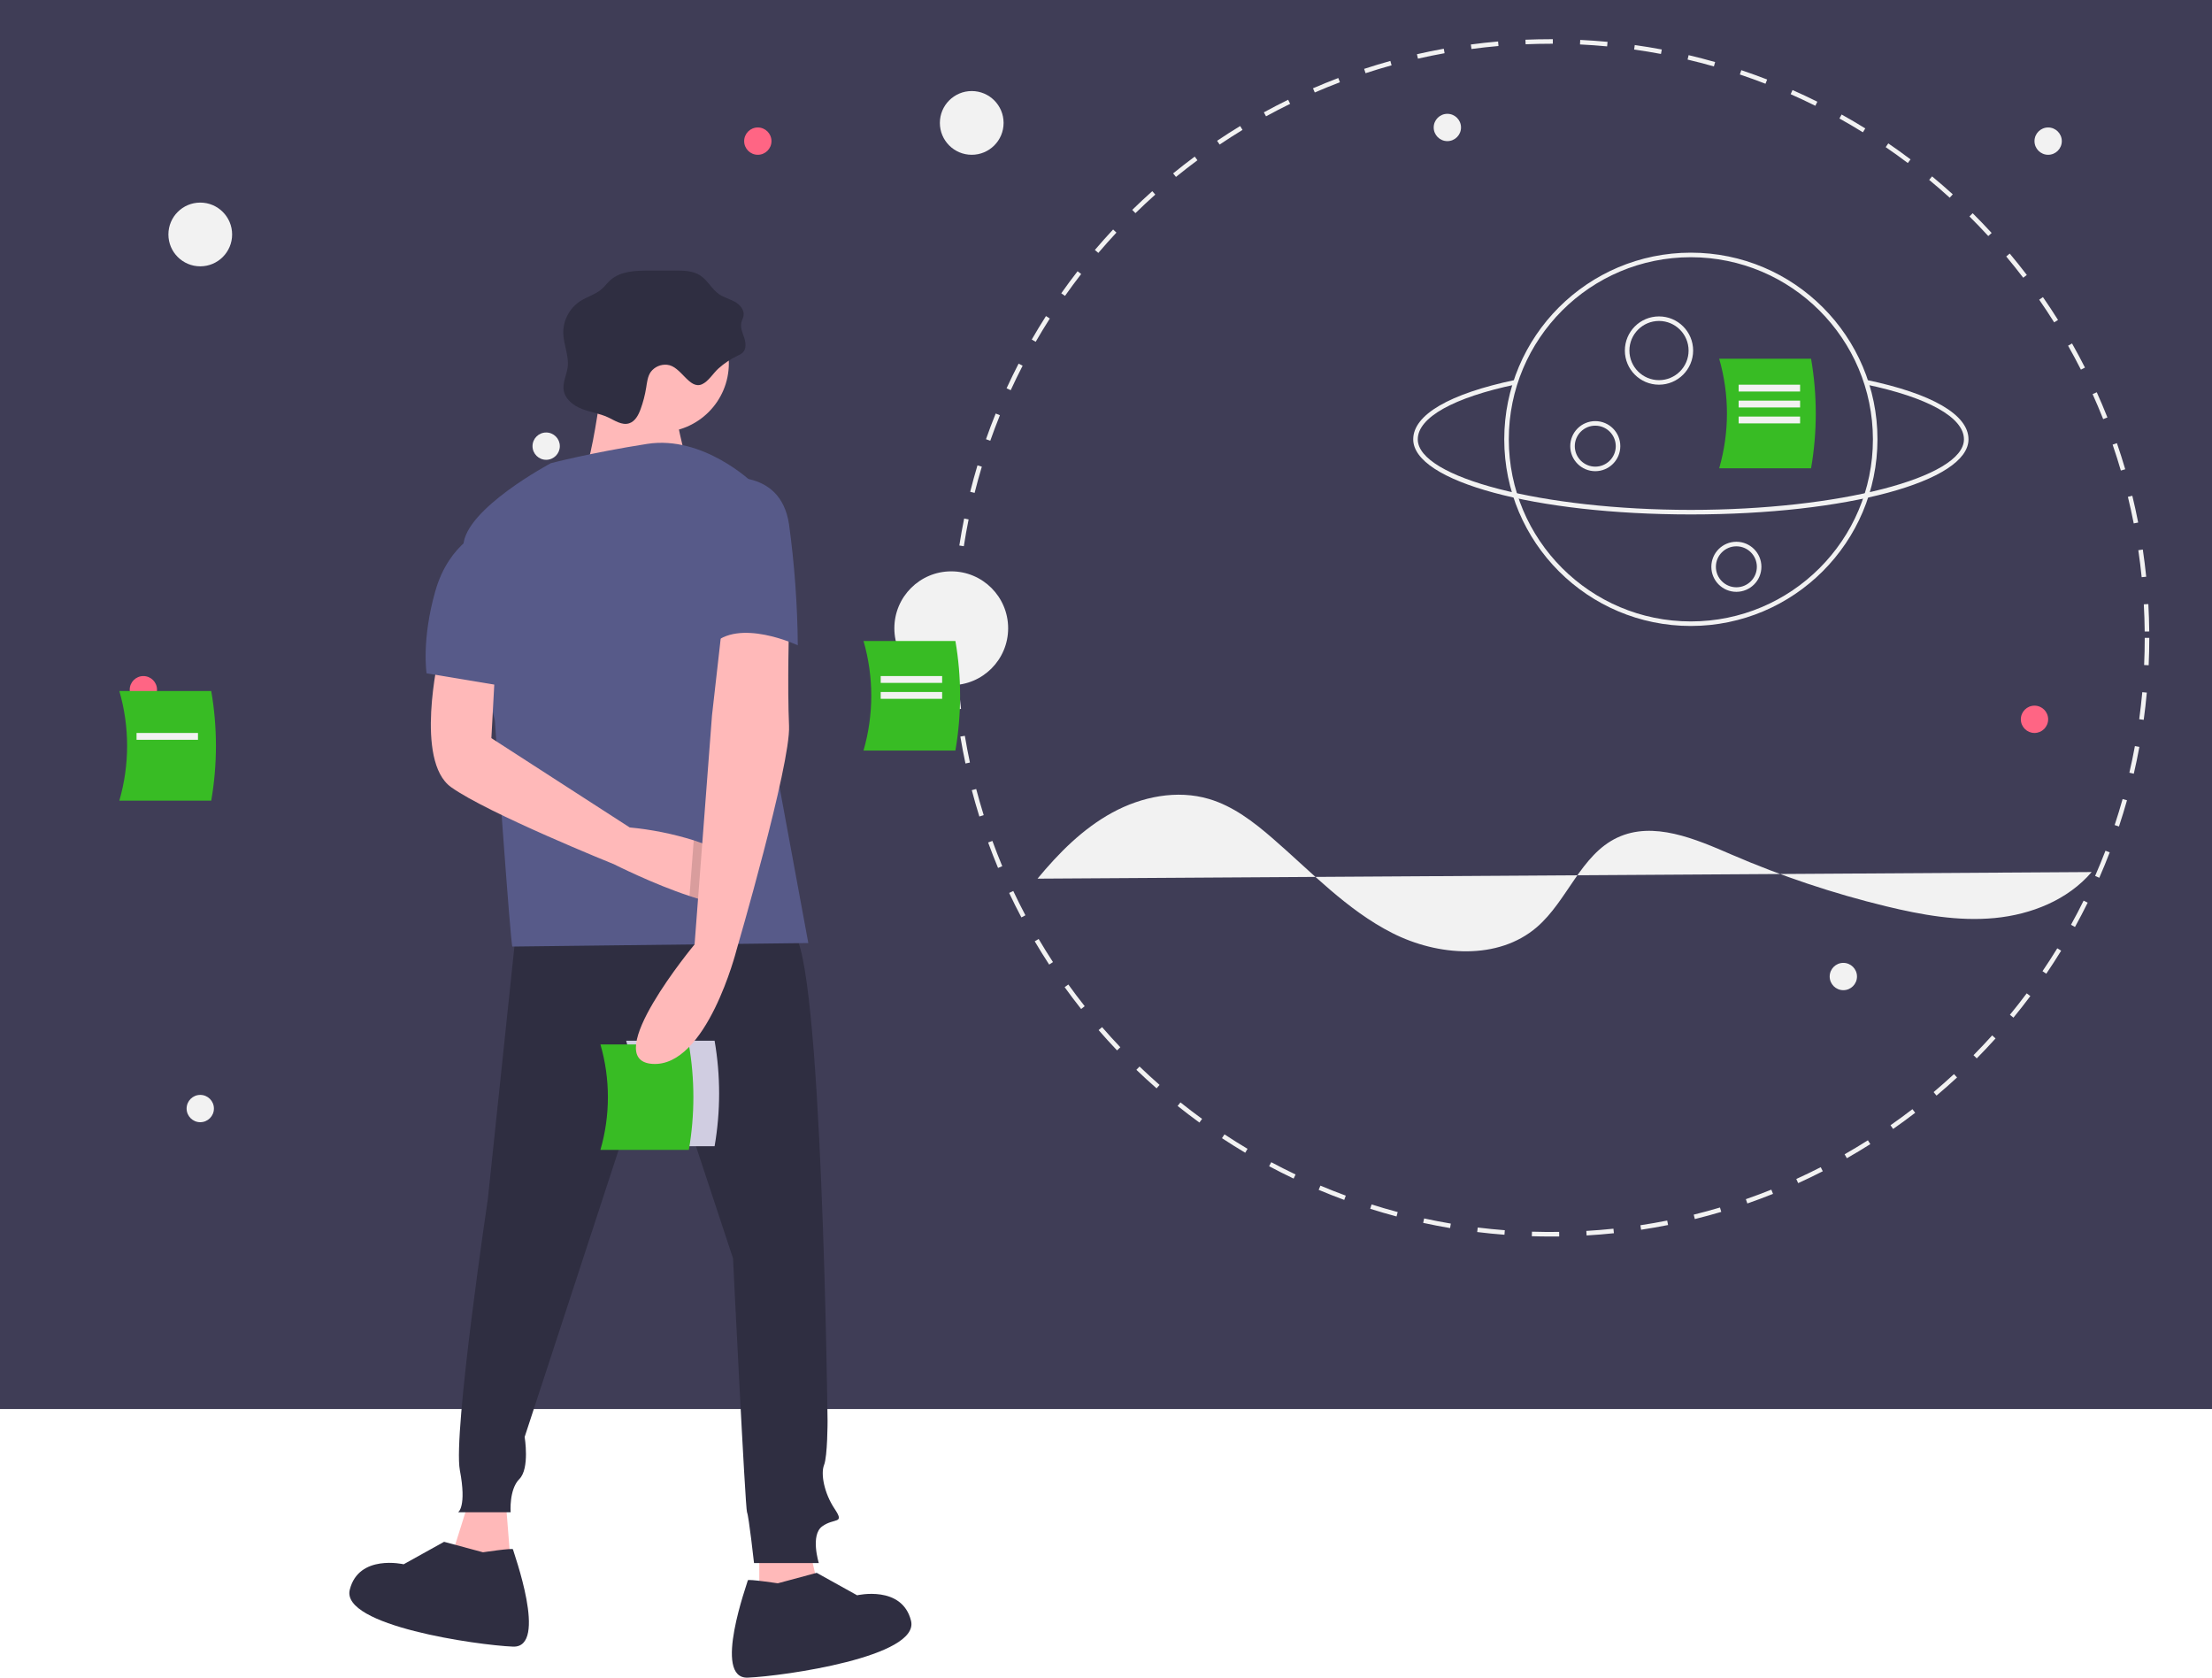
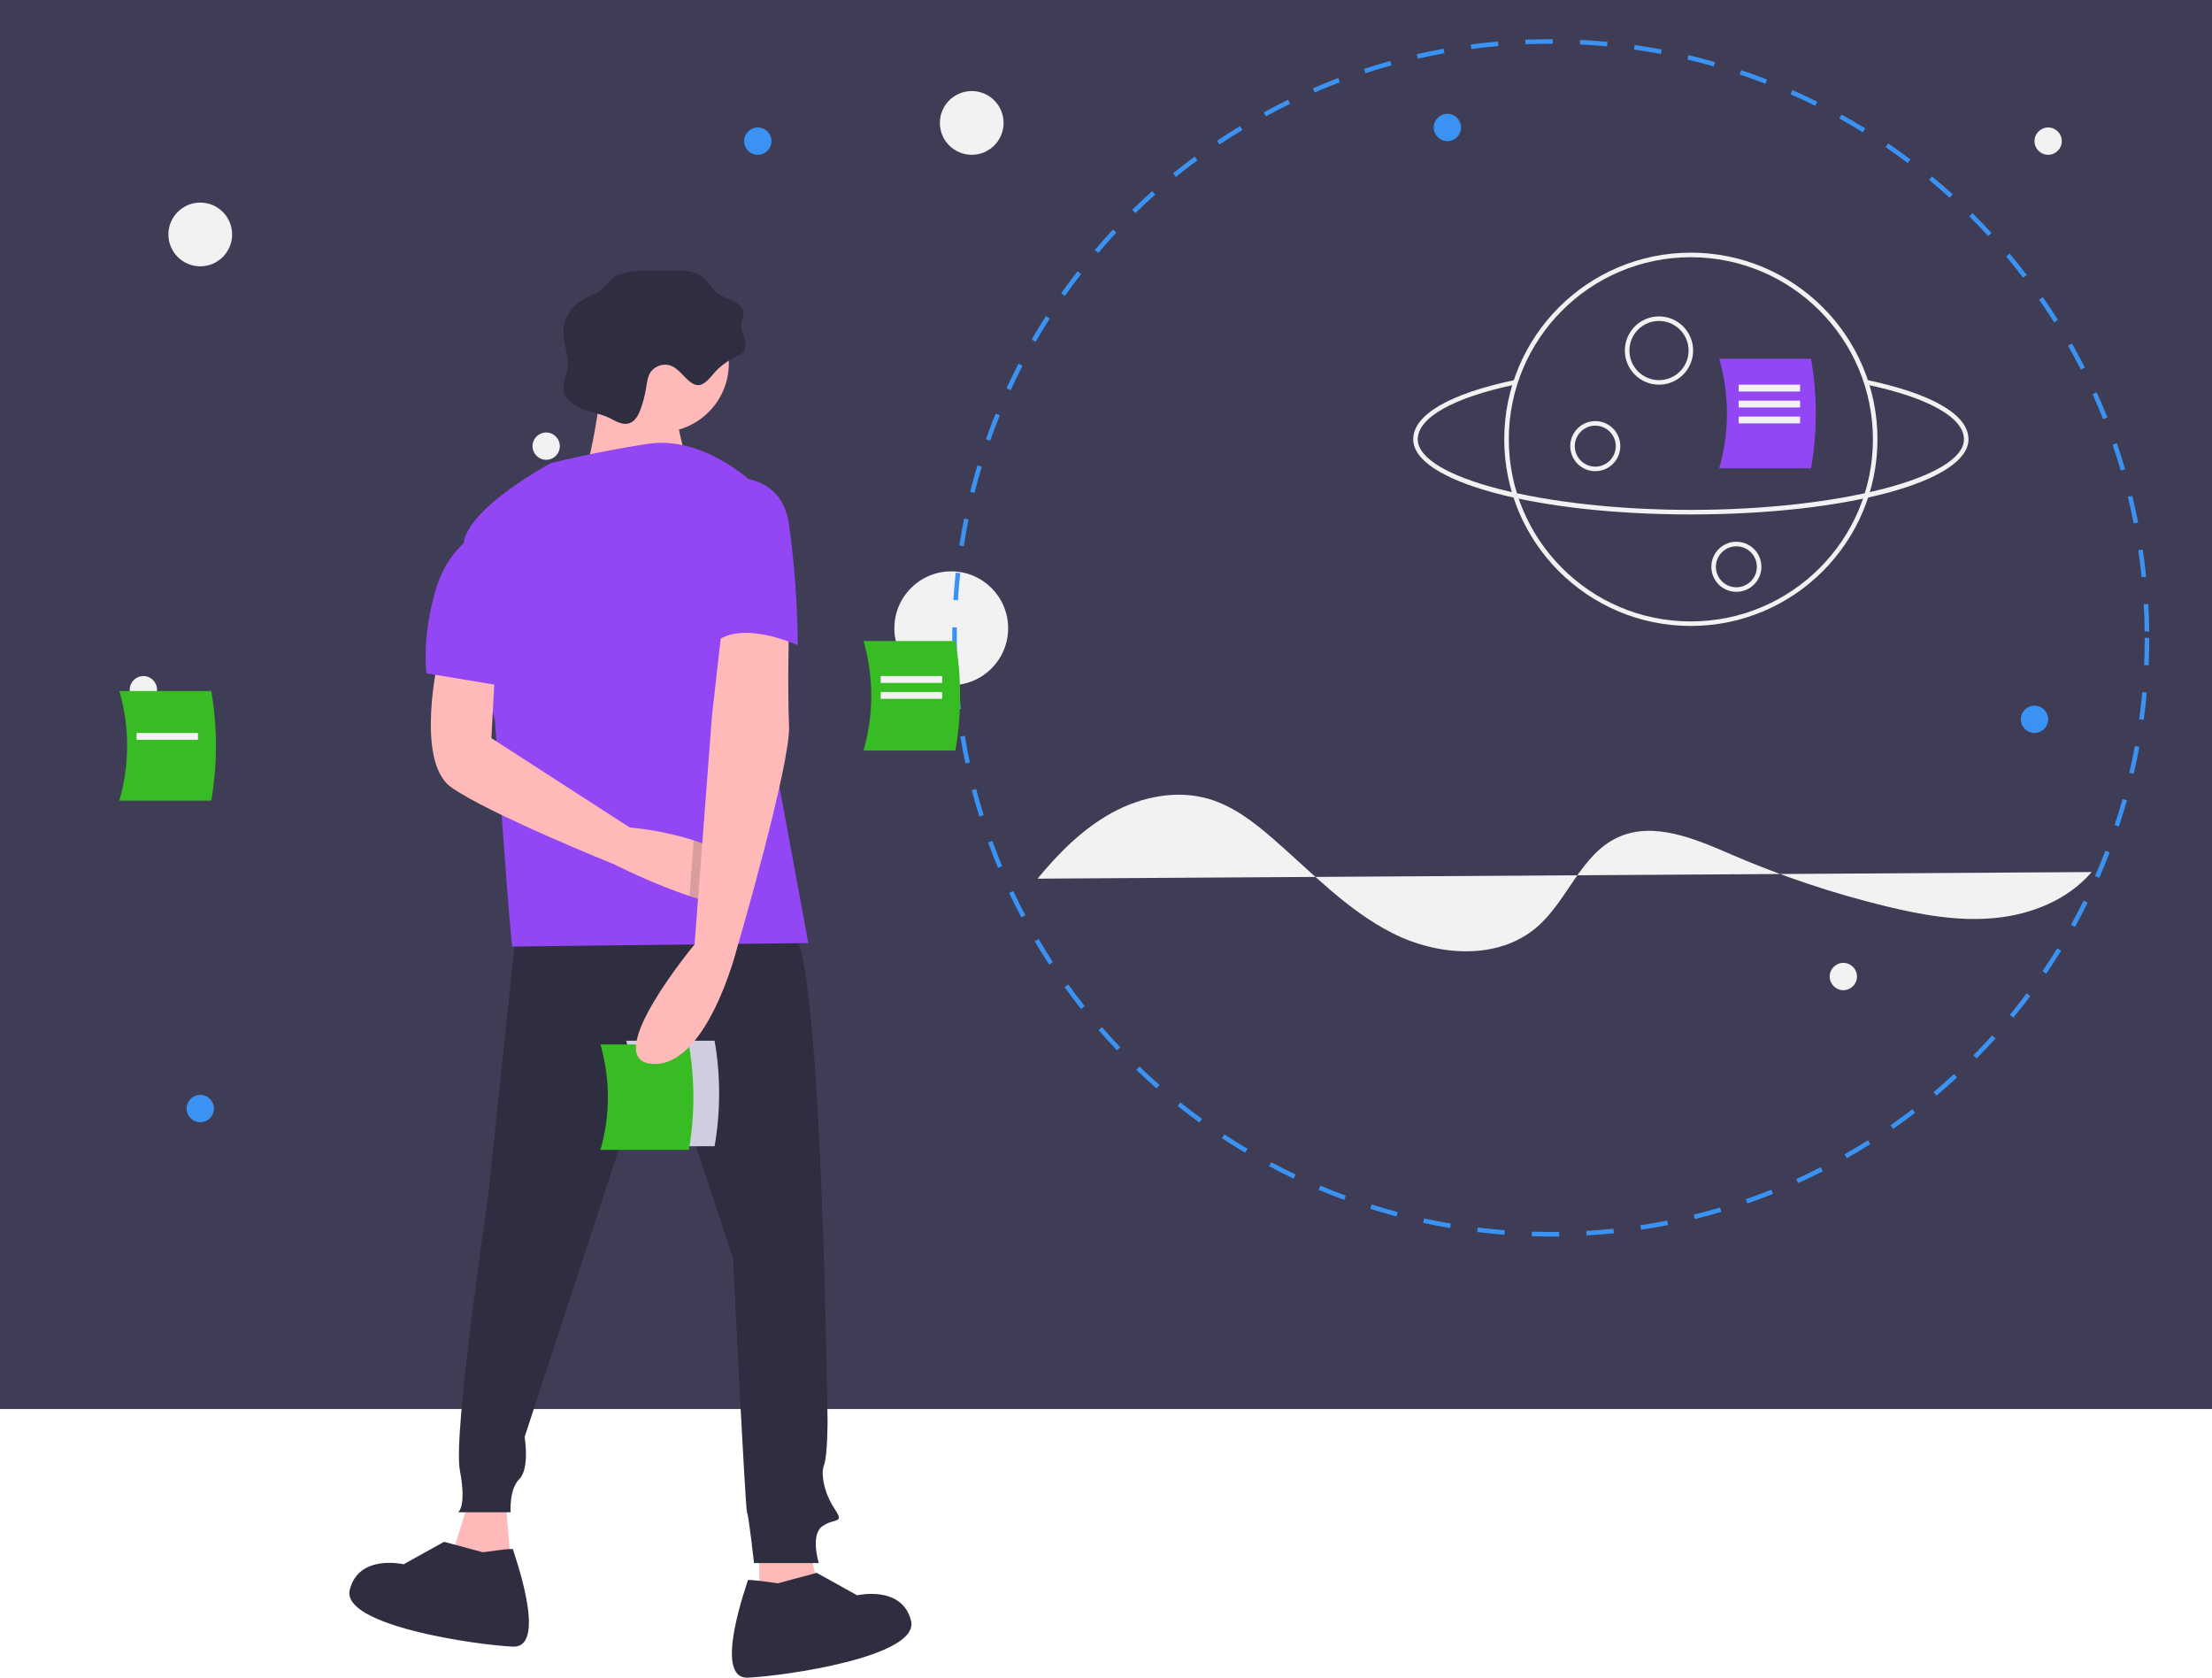
- <svg xmlns="http://www.w3.org/2000/svg" id="a12144e9-3c86-4872-a88a-b0ed4a062895" data-name="Layer 1" width="972" height="737.014" viewBox="0 0 972 737.014">
+ <svg xmlns="http://www.w3.org/2000/svg" width="972" height="737.01" data-name="Layer 1" version="1.1" viewBox="0 0 972 737.01">
  <rect width="972" height="619" fill="#3f3d56" />
-   <circle cx="88" cy="103" r="14" fill="#f2f2f2" />
-   <circle cx="427" cy="54" r="14" fill="#f2f2f2" />
-   <circle cx="418" cy="276" r="25" fill="#f2f2f2" />
-   <circle cx="333" cy="62" r="6" fill="#ff6584" />
-   <circle cx="63" cy="303" r="6" fill="#ff6584" />
-   <circle cx="894" cy="316" r="6" fill="#ff6584" />
+   <g fill="#f2f2f2">
+     <circle cx="88" cy="103" r="14" />
+     <circle cx="427" cy="54" r="14" />
+     <circle cx="418" cy="276" r="25" />
+   </g>
+   <circle cx="333" cy="62" r="6" fill="#3a93f2" />
+   <circle cx="63" cy="303" r="6" fill="#f2f2f2" />
+   <circle cx="894" cy="316" r="6" fill="#3a93f2" />
  <circle cx="240" cy="196" r="6" fill="#f2f2f2" />
  <circle cx="900" cy="62" r="6" fill="#f2f2f2" />
-   <circle cx="88" cy="487" r="6" fill="#f2f2f2" />
+   <circle cx="88" cy="487" r="6" fill="#3a93f2" />
  <circle cx="810" cy="429" r="6" fill="#f2f2f2" />
-   <circle cx="636" cy="56" r="6" fill="#f2f2f2" />
-   <path d="M843,250.493a15,15,0,1,1,15-15A15.017,15.017,0,0,1,843,250.493Zm0-28a13,13,0,1,0,13,13A13.015,13.015,0,0,0,843,222.493Z" transform="translate(-114 -81.49288)" fill="#f2f2f2" />
-   <path d="M815,288.493a11,11,0,1,1,11-11A11.012,11.012,0,0,1,815,288.493Zm0-20a9,9,0,1,0,9,9A9.01,9.01,0,0,0,815,268.493Z" transform="translate(-114 -81.49288)" fill="#f2f2f2" />
-   <path d="M877,341.493a11,11,0,1,1,11-11A11.012,11.012,0,0,1,877,341.493Zm0-20a9,9,0,1,0,9,9A9.01,9.01,0,0,0,877,321.493Z" transform="translate(-114 -81.49288)" fill="#f2f2f2" />
-   <path d="M857,356.493a82,82,0,1,1,82-82A82.093,82.093,0,0,1,857,356.493Zm0-162a80,80,0,1,0,80,80A80.09,80.09,0,0,0,857,194.493Z" transform="translate(-114 -81.49288)" fill="#f2f2f2" />
-   <path d="M857,307.493c-68.411,0-122-14.495-122-33,0-10.783,15.905-20.048,44.786-26.09l.41,1.958C752.744,256.103,737,264.899,737,274.493c0,16.804,54.953,31,120,31s120-14.196,120-31c0-9.612-15.798-18.419-43.343-24.163l.408-1.958C963.042,254.415,979,263.691,979,274.493,979,292.998,925.411,307.493,857,307.493Z" transform="translate(-114 -81.49288)" fill="#f2f2f2" />
-   <path d="M795.441,624.709c-2.774,0-5.577-.044-8.328-.13l.062-1.998c3.95.123,7.981.157,11.95.103l.027,2Q797.3,624.709,795.441,624.709Zm15.745-.464-.117-1.996c3.956-.233,7.963-.562,11.909-.975l.209,1.988C819.211,623.68,815.173,624.011,811.186,624.245Zm-36.096-.312c-3.989-.306-8.021-.706-11.982-1.192l.244-1.984c3.932.481,7.932.88,11.891,1.183Zm60.039-2.199-.3-1.977c3.931-.597,7.892-1.289,11.77-2.06l.39,1.961C843.081,620.436,839.09,621.134,835.129,621.735Zm-83.935-.731c-3.941-.668-7.919-1.436-11.823-2.283l.424-1.955c3.875.842,7.822,1.604,11.733,2.266Zm107.548-3.962-.48-1.941c3.858-.954,7.738-2.009,11.532-3.134l.568,1.918C866.54,615.018,862.63,616.08,858.743,617.041Zm-131.076-1.146c-3.866-1.028-7.756-2.159-11.562-3.363l.603-1.906c3.778,1.194,7.638,2.316,11.474,3.336Zm154.158-5.701-.656-1.889c3.744-1.302,7.51-2.709,11.194-4.184l.742,1.857C889.393,607.464,885.598,608.882,881.825,610.194Zm-177.146-1.566c-3.754-1.38-7.532-2.869-11.228-4.426l.776-1.844c3.667,1.545,7.416,3.022,11.142,4.393ZM904.154,601.259l-.828-1.82c3.596-1.634,7.21-3.378,10.742-5.184l.91,1.781C911.419,597.856,907.777,599.613,904.154,601.259Zm-221.71-1.994c-3.609-1.72-7.231-3.549-10.766-5.438l.942-1.764c3.508,1.874,7.102,3.689,10.684,5.396Zm243.109-8.944-.99-1.736c3.448-1.968,6.891-4.036,10.229-6.148l1.068,1.689C932.496,586.254,929.028,588.339,925.552,590.321Zm-264.376-2.418c-3.433-2.042-6.87-4.195-10.216-6.399l1.101-1.67c3.32,2.188,6.731,4.324,10.138,6.351Zm284.699-10.439-1.145-1.639c3.247-2.269,6.487-4.645,9.631-7.061l1.219,1.586C952.414,572.784,949.148,575.178,945.876,577.463Zm-304.826-2.816c-3.228-2.345-6.453-4.801-9.585-7.302l1.248-1.562c3.108,2.481,6.309,4.919,9.512,7.245ZM964.953,562.801l-1.289-1.529c3.026-2.554,6.038-5.215,8.953-7.91l1.357,1.469C971.038,557.546,968.003,560.228,964.953,562.801Zm-342.728-3.186c-3.006-2.633-5.993-5.371-8.877-8.14l1.385-1.443c2.862,2.748,5.826,5.466,8.81,8.079Zm360.401-13.161-1.424-1.404c2.79-2.827,5.55-5.753,8.201-8.695l1.486,1.338C988.217,540.658,985.437,543.606,982.626,546.454Zm-377.773-3.512c-2.758-2.9-5.482-5.898-8.097-8.91l1.511-1.311c2.594,2.989,5.297,5.964,8.035,8.842Zm393.893-14.38-1.545-1.27c2.521-3.067,5.002-6.232,7.378-9.409l1.602,1.197C1003.787,522.282,1001.286,525.473,998.746,528.563Zm-409.671-3.797c-2.477-3.13-4.916-6.361-7.25-9.604l1.623-1.168c2.316,3.218,4.736,6.425,7.195,9.532Zm424.1-15.497-1.654-1.123c2.23-3.284,4.415-6.664,6.492-10.048l1.705,1.047C1017.623,502.554,1015.421,505.96,1013.174,509.269Zm-438.151-4.029c-2.179-3.341-4.312-6.778-6.34-10.22l1.723-1.016c2.013,3.415,4.129,6.827,6.292,10.142Zm450.766-16.511-1.75-.967c1.92-3.475,3.785-7.043,5.546-10.606l1.793.887C1029.605,481.632,1027.724,485.228,1025.79,488.729Zm-462.971-4.205c-1.865-3.525-3.674-7.143-5.375-10.75l1.809-.854c1.689,3.58,3.483,7.17,5.334,10.668Zm473.651-17.416-1.832-.803c1.594-3.64,3.124-7.367,4.549-11.078l1.867.717C1039.619,459.684,1038.076,463.44,1036.47,467.108Zm-483.902-4.315c-1.533-3.68-3.001-7.444-4.364-11.19l1.88-.684c1.352,3.718,2.809,7.453,4.33,11.104Zm492.551-18.216-1.898-.629c1.248-3.761,2.426-7.604,3.5-11.426l1.926.541C1047.563,436.913,1046.376,440.787,1045.119,444.576ZM544.352,440.194c-1.19-3.812-2.308-7.705-3.323-11.574l1.935-.508c1.007,3.84,2.117,7.704,3.298,11.486Zm507.286-18.795-1.948-.453c.896-3.854,1.714-7.791,2.434-11.698l1.967.361C1053.365,413.547,1052.54,417.513,1051.637,421.399Zm-513.394-4.494c-.834-3.906-1.589-7.886-2.243-11.83l1.973-.328c.65,3.915,1.399,7.864,2.227,11.74Zm517.752-19.184-1.982-.271c.538-3.917.992-7.911,1.351-11.872l1.992.18C1056.995,389.749,1056.537,393.774,1055.996,397.721Zm-521.694-4.566c-.472-3.959-.859-7.991-1.151-11.984l1.995-.146c.29,3.964.674,7.965,1.143,11.895Zm523.869-19.409-1.998-.09c.178-3.963.269-7.982.269-11.946h2C1058.441,365.703,1058.35,369.753,1058.17,373.745Zm-525.626-4.602c-.068-2.452-.103-4.954-.104-7.435q0-2.309.04-4.608l2,.035q-.04,2.282-.04,4.573c0,2.462.035,4.945.103,7.38Zm523.882-10.225c-.041-3.965-.174-7.984-.394-11.946l1.996-.111c.222,3.992.355,8.041.397,12.036ZM534.955,345.196l-1.996-.125c.25-3.996.594-8.032,1.023-11.997l1.988.215C535.545,337.224,535.203,341.23,534.955,345.196Zm520.142-10.135c-.399-3.943-.896-7.932-1.477-11.858l1.979-.292c.584,3.956,1.085,7.975,1.488,11.948ZM537.528,321.443l-1.977-.306c.613-3.957,1.325-7.944,2.116-11.854l1.96.396C538.842,313.56,538.136,317.517,537.528,321.443Zm514.074-10.016c-.763-3.901-1.623-7.829-2.559-11.672l1.943-.473c.942,3.873,1.81,7.831,2.578,11.761ZM542.265,298.026l-1.94-.486c.971-3.874,2.047-7.779,3.197-11.609l1.915.575C544.296,290.306,543.229,294.182,542.265,298.026Zm503.685-9.813c-1.115-3.808-2.334-7.639-3.622-11.387l1.891-.65c1.299,3.777,2.527,7.638,3.651,11.475ZM549.15,275.113l-1.887-.663c1.329-3.781,2.764-7.58,4.265-11.291l1.855.75C551.893,267.591,550.469,271.361,549.15,275.113Zm489.033-9.495c-1.459-3.681-3.021-7.375-4.645-10.979l1.824-.821c1.636,3.633,3.21,7.355,4.68,11.063ZM558.127,252.915l-1.817-.835c1.67-3.638,3.448-7.286,5.284-10.842l1.777.917C561.548,245.685,559.784,249.305,558.127,252.915Zm470.269-9.036c-1.79-3.531-3.687-7.069-5.637-10.515l1.74-.985c1.966,3.473,3.876,7.038,5.68,10.596Zm-459.291-12.229-1.733-.998c1.995-3.464,4.099-6.932,6.254-10.306l1.686,1.076C573.171,224.771,571.083,228.212,569.104,231.65Zm447.541-8.535c-2.113-3.364-4.326-6.716-6.577-9.962l1.643-1.14c2.269,3.271,4.499,6.648,6.628,10.038ZM581.977,211.491l-1.635-1.152c2.306-3.27,4.716-6.529,7.167-9.688l1.58,1.226C586.657,205.012,584.264,208.246,581.977,211.491Zm421.064-7.992c-2.41-3.157-4.92-6.295-7.462-9.327l1.533-1.285c2.561,3.056,5.09,6.217,7.519,9.398ZM596.63,192.6l-1.522-1.297c2.587-3.039,5.284-6.064,8.015-8.991l1.462,1.364C601.875,186.582,599.198,189.584,596.63,192.6Zm391.07-7.408c-2.687-2.924-5.474-5.823-8.282-8.614l1.41-1.419c2.83,2.813,5.638,5.733,8.345,8.679Zm-374.765-10.064-1.398-1.43c2.86-2.798,5.819-5.564,8.795-8.221l1.332,1.492C618.71,169.606,615.773,172.351,612.935,175.128Zm357.818-6.78c-2.944-2.67-5.984-5.304-9.035-7.828l1.275-1.541c3.073,2.543,6.137,5.197,9.104,7.888ZM630.753,159.217l-1.263-1.551c3.093-2.519,6.29-5.003,9.502-7.384l1.191,1.606C636.996,154.251,633.823,156.717,630.753,159.217Zm321.582-6.107c-3.177-2.392-6.445-4.739-9.715-6.976l1.129-1.65c3.295,2.253,6.588,4.618,9.789,7.029Zm-302.399-8.11-1.116-1.659c3.311-2.228,6.719-4.409,10.13-6.484l1.039,1.709C656.603,140.624,653.221,142.789,649.935,144.999Zm282.659-5.391c-3.38-2.092-6.851-4.131-10.315-6.062l.973-1.747c3.492,1.945,6.989,4,10.396,6.107Zm-262.271-7.01-.96-1.755c3.502-1.917,7.094-3.776,10.674-5.527l.879,1.797C677.363,128.85,673.799,130.696,670.323,132.598Zm241.37-4.634c-3.559-1.773-7.204-3.486-10.835-5.091l.809-1.829c3.659,1.617,7.333,3.343,10.919,5.13ZM691.745,122.12l-.795-1.835c3.66-1.586,7.404-3.108,11.128-4.522l.71,1.87C699.092,119.036,695.377,120.546,691.745,122.12Zm198.052-3.834c-3.703-1.436-7.493-2.806-11.266-4.072l.637-1.896c3.801,1.276,7.62,2.656,11.352,4.104ZM714.053,113.649l-.623-1.9c3.801-1.246,7.679-2.419,11.525-3.486l.535,1.927C721.673,111.248,717.825,112.412,714.053,113.649ZM867.117,110.675c-3.814-1.087-7.705-2.1-11.563-3.01l.459-1.946c3.889.916,7.809,1.937,11.653,3.032Zm-130.042-3.416-.445-1.95c3.896-.89,7.866-1.701,11.797-2.41l.355,1.968C744.88,105.572,740.942,106.376,737.075,107.26Zm106.788-2.067c-3.895-.731-7.861-1.381-11.791-1.933l.277-1.98c3.96.556,7.958,1.211,11.883,1.948Zm-83.275-2.176-.265-1.982c3.959-.528,7.985-.973,11.967-1.319l.174,1.992C768.512,102.052,764.517,102.492,760.587,103.016Zm59.616-1.147c-3.939-.371-7.949-.657-11.919-.849l.098-1.998c3.999.194,8.039.482,12.009.856Zm-35.814-.929-.084-1.998c3.676-.153,7.422-.231,11.136-.232l.905.001-.006,2-.899-.001C791.755,100.71,788.037,100.788,784.389,100.94Z" transform="translate(-114 -81.49288)" fill="#f2f2f2" />
-   <path d="M569.914,467.498c9.366-11.33,19.941-21.981,32.848-29.018s28.455-10.159,42.547-5.975c10.52,3.124,19.486,9.996,27.784,17.176,17.002,14.712,32.679,31.555,52.733,41.721s46.478,12.063,63.511-2.612c13.481-11.615,19.228-31.732,35.327-39.313,15.869-7.473,34.27.552,50.373,7.506a421.231,421.231,0,0,0,67.648,22.63c15.66,3.799,31.791,6.711,47.832,5.183s32.142-7.95,42.604-20.205" transform="translate(-114 -81.49288)" fill="#f2f2f2" />
-   <path d="M493.446,411.216h40.377a141.218,141.218,0,0,0,0-48.141H493.446A86.622,86.622,0,0,1,493.446,411.216Z" transform="translate(-114 -81.49288)" fill="#38bc24" />
-   <path d="M166.446,433.216h40.377a141.218,141.218,0,0,0,0-48.141H166.446A86.622,86.622,0,0,1,166.446,433.216Z" transform="translate(-114 -81.49288)" fill="#38bc24" />
-   <path d="M869.446,287.216h40.377a141.218,141.218,0,0,0,0-48.141H869.446A86.622,86.622,0,0,1,869.446,287.216Z" transform="translate(-114 -81.49288)" fill="#38bc24" />
-   <polygon points="206.688 657.431 198.225 684.361 224.385 686.669 222.077 657.431 206.688 657.431" fill="#ffb9b9" />
-   <polygon points="333.644 678.205 333.644 715.138 363.651 715.138 355.188 678.205 333.644 678.205" fill="#ffb9b9" />
-   <path d="M340.693,491.168,328.383,608.121s-15.389,103.103-12.311,119.261-.769,18.466-.769,18.466h23.083s-.769-10.003,3.847-14.619,2.308-18.466,2.308-18.466L403.017,534.256l33.085,100.025s5.386,110.028,6.155,111.567,3.078,22.313,3.078,22.313H473.804s-3.847-12.311,1.539-16.158,10.003-.769,5.386-7.694-6.155-15.389-4.617-19.236,1.539-19.236,1.539-19.236-2.308-207.745-15.389-214.67S340.693,491.168,340.693,491.168Z" transform="translate(-114 -81.49288)" fill="#2f2e41" />
-   <path d="M455.775,777.057s-13.157-1.973-13.157-1.316-15.788,43.417,0,42.759,75.65-9.21,71.703-24.997-23.682-11.183-23.682-11.183l-17.761-9.867Z" transform="translate(-114 -81.49288)" fill="#2f2e41" />
-   <path d="M326.241,763.432s13.157-1.973,13.157-1.316,15.788,43.417,0,42.759-75.65-9.21-71.703-24.997,23.682-11.183,23.682-11.183l17.761-9.867Z" transform="translate(-114 -81.49288)" fill="#2f2e41" />
-   <path d="M389.155,585.029h38.856a135.9,135.9,0,0,0,0-46.328h-38.856A83.36,83.36,0,0,1,389.155,585.029Z" transform="translate(-114 -81.49288)" fill="#d0cde1" />
-   <path d="M377.84,586.645h38.856a135.9,135.9,0,0,0,0-46.328H377.84A83.36,83.36,0,0,1,377.84,586.645Z" transform="translate(-114 -81.49288)" fill="#38bc24" />
-   <circle cx="289.995" cy="159.596" r="30.279" fill="#ffb9b9" />
-   <path d="M379.934,237.258s-5.386,53.86-12.311,57.707,53.09,7.694,53.09,7.694-14.619-49.243-10.003-53.86S379.934,237.258,379.934,237.258Z" transform="translate(-114 -81.49288)" fill="#ffb9b9" />
-   <path d="M444.566,293.426s-21.544-20.775-46.166-16.927-42.318,8.464-42.318,8.464-37.702,20.005-38.471,36.163,13.85,76.943,13.85,76.943,6.925,99.256,7.694,99.256S469.188,495.785,469.188,495.785L445.335,366.521Z" transform="translate(-114 -81.49288)" fill="#575a89" />
-   <path d="M439.534,478.573c-4.986,1.347-13.58-.516-22.552-3.455-16.004-5.255-33.201-13.957-33.201-13.957S328.383,438.847,312.225,427.306s-5.386-57.707-5.386-57.707l24.622,7.694-1.539,28.469,60.785,39.241a137.128,137.128,0,0,1,28.138,5.655c10.233,3.362,20.174,8.602,23.767,16.65a15.574,15.574,0,0,1,1.185,3.855C444.527,475.411,442.804,477.68,439.534,478.573Z" transform="translate(-114 -81.49288)" fill="#ffb9b9" />
-   <path d="M442.612,467.308c-1.069,3.986-2.108,7.779-3.078,11.264-4.986,1.347-13.58-.516-22.552-3.455l1.862-24.46C429.078,454.02,439.018,459.26,442.612,467.308Z" transform="translate(-114 -81.49288)" opacity="0.15" />
-   <path d="M431.486,354.98l-4.617,40.78L419.213,496.379s-42.357,50.957-18.505,52.496,36.932-50.013,36.932-50.013,23.852-81.559,23.083-98.487,0-45.396,0-45.396Z" transform="translate(-114 -81.49288)" fill="#ffb9b9" />
-   <path d="M438.19,237.71a7.899,7.899,0,0,0,2.177-1.312c1.653-1.604,1.374-4.323.656-6.511s-1.767-4.452-1.253-6.697c.24-1.046.81-2.003.973-3.064.387-2.523-1.625-4.822-3.853-6.068s-4.79-1.859-6.895-3.302c-3.229-2.213-5.012-6.115-8.29-8.255-3.206-2.092-7.279-2.157-11.107-2.153l-11.428.013c-5.972.007-12.535.228-16.98,4.217-1.352,1.213-2.423,2.716-3.792,3.909-2.757,2.404-6.479,3.364-9.541,5.366a16.547,16.547,0,0,0-7.347,13.935c.108,5.071,2.58,9.997,1.938,15.028-.431,3.375-2.253,6.618-1.774,9.986.568,3.995,4.232,6.857,7.99,8.326s7.855,1.997,11.512,3.703c2.985,1.393,6.103,3.613,9.249,2.638,2.662-.825,4.122-3.635,5.076-6.254a51.037,51.037,0,0,0,2.446-9.442c.383-2.407.637-4.959,2.051-6.945a7.996,7.996,0,0,1,7.15-3.084c6.171.542,9.644,11.052,15.319,8.566,2.814-1.232,4.976-4.921,7.23-6.932A36.297,36.297,0,0,1,438.19,237.71Z" transform="translate(-114 -81.49288)" fill="#2f2e41" />
-   <path d="M326.844,314.2s-15.389,5.386-21.544,26.93-3.847,36.163-3.847,36.163l32.316,5.386Z" transform="translate(-114 -81.49288)" fill="#575a89" />
-   <path d="M429.177,291.887s27.699-6.155,31.546,20.005a418.743,418.743,0,0,1,3.847,53.09s-26.16-12.311-37.702,0Z" transform="translate(-114 -81.49288)" fill="#575a89" />
-   <rect x="387" y="297" width="27" height="3" fill="#f2f2f2" />
-   <rect x="60" y="322" width="27" height="3" fill="#f2f2f2" />
-   <rect x="387" y="304" width="27" height="3" fill="#f2f2f2" />
-   <rect x="764" y="169" width="27" height="3" fill="#f2f2f2" />
-   <rect x="764" y="183" width="27" height="3" fill="#f2f2f2" />
-   <rect x="764" y="176" width="27" height="3" fill="#f2f2f2" />
+   <circle cx="636" cy="56" r="6" fill="#3a93f2" />
+   <g fill="#f2f2f2">
+     <path transform="translate(-114 -81.493)" d="m843 250.49a15 15 0 1 1 15-15 15.017 15.017 0 0 1-15 15zm0-28a13 13 0 1 0 13 13 13.015 13.015 0 0 0-13-13z" />
+     <path transform="translate(-114 -81.493)" d="m815 288.49a11 11 0 1 1 11-11 11.012 11.012 0 0 1-11 11zm0-20a9 9 0 1 0 9 9 9.01 9.01 0 0 0-9-9z" />
+     <path transform="translate(-114 -81.493)" d="m877 341.49a11 11 0 1 1 11-11 11.012 11.012 0 0 1-11 11zm0-20a9 9 0 1 0 9 9 9.01 9.01 0 0 0-9-9z" />
+     <path transform="translate(-114 -81.493)" d="m857 356.49a82 82 0 1 1 82-82 82.093 82.093 0 0 1-82 82zm0-162a80 80 0 1 0 80 80 80.09 80.09 0 0 0-80-80z" />
+     <path transform="translate(-114 -81.493)" d="m857 307.49c-68.411 0-122-14.495-122-33 0-10.783 15.905-20.048 44.786-26.09l0.41 1.958c-27.452 5.743-43.196 14.539-43.196 24.132 0 16.804 54.953 31 120 31s120-14.196 120-31c0-9.612-15.798-18.419-43.343-24.163l0.408-1.958c28.977 6.043 44.935 15.319 44.935 26.121 0 18.505-53.589 33-122 33z" />
+   </g>
+   <path transform="translate(-114 -81.493)" d="m795.44 624.71c-2.774 0-5.577-0.044-8.328-0.13l0.062-1.998c3.95 0.123 7.981 0.157 11.95 0.103l0.027 2q-1.853 0.025-3.712 0.025zm15.745-0.464-0.117-1.996c3.956-0.233 7.963-0.562 11.909-0.975l0.209 1.988c-3.977 0.417-8.014 0.748-12.001 0.982zm-36.096-0.312c-3.989-0.306-8.021-0.706-11.982-1.192l0.244-1.984c3.932 0.481 7.932 0.88 11.891 1.183zm60.039-2.199-0.3-1.977c3.931-0.597 7.892-1.289 11.77-2.06l0.39 1.961c-3.908 0.776-7.898 1.475-11.859 2.075zm-83.935-0.731c-3.941-0.668-7.919-1.436-11.823-2.283l0.424-1.955c3.874 0.842 7.822 1.603 11.733 2.266zm107.55-3.962-0.48-1.941c3.858-0.954 7.738-2.009 11.532-3.134l0.568 1.918c-3.823 1.134-7.732 2.196-11.62 3.157zm-131.08-1.147c-3.866-1.028-7.756-2.159-11.562-3.363l0.603-1.906c3.778 1.194 7.638 2.316 11.474 3.336zm154.16-5.701-0.656-1.889c3.744-1.302 7.51-2.709 11.194-4.184l0.742 1.857c-3.712 1.485-7.507 2.903-11.28 4.215zm-177.15-1.566c-3.754-1.38-7.532-2.869-11.228-4.426l0.776-1.844c3.667 1.545 7.415 3.022 11.142 4.393zm199.47-7.368-0.828-1.82c3.596-1.634 7.21-3.378 10.742-5.184l0.91 1.781c-3.56 1.819-7.201 3.576-10.824 5.223zm-221.71-1.994c-3.609-1.72-7.231-3.549-10.766-5.438l0.942-1.764c3.508 1.874 7.102 3.689 10.684 5.396zm243.11-8.944-0.99-1.736c3.448-1.968 6.891-4.036 10.229-6.148l1.068 1.69c-3.364 2.129-6.832 4.214-10.308 6.195zm-264.38-2.418c-3.433-2.042-6.87-4.195-10.216-6.399l1.101-1.67c3.32 2.188 6.731 4.324 10.138 6.351zm284.7-10.439-1.145-1.639c3.247-2.269 6.487-4.644 9.631-7.061l1.219 1.586c-3.167 2.435-6.433 4.828-9.705 7.113zm-304.83-2.816c-3.228-2.345-6.453-4.801-9.585-7.302l1.248-1.562c3.108 2.481 6.309 4.919 9.512 7.245zm323.9-11.846-1.289-1.529c3.026-2.554 6.038-5.215 8.953-7.91l1.357 1.469c-2.937 2.716-5.972 5.397-9.021 7.971zm-342.73-3.186c-3.006-2.633-5.993-5.371-8.877-8.14l1.385-1.443c2.862 2.748 5.826 5.466 8.81 8.079zm360.4-13.161-1.424-1.404c2.79-2.827 5.55-5.753 8.201-8.695l1.486 1.338c-2.672 2.966-5.452 5.913-8.264 8.762zm-377.77-3.512c-2.758-2.9-5.482-5.898-8.097-8.91l1.511-1.31c2.594 2.989 5.297 5.964 8.035 8.842zm393.89-14.38-1.545-1.27c2.521-3.067 5.002-6.232 7.378-9.409l1.602 1.197c-2.394 3.201-4.895 6.392-7.435 9.482zm-409.67-3.797c-2.477-3.13-4.916-6.361-7.25-9.604l1.623-1.168c2.316 3.218 4.736 6.425 7.195 9.532zm424.1-15.497-1.654-1.123c2.231-3.284 4.415-6.664 6.492-10.048l1.705 1.047c-2.095 3.409-4.296 6.815-6.543 10.124zm-438.15-4.029c-2.179-3.341-4.312-6.778-6.34-10.22l1.723-1.016c2.013 3.415 4.129 6.827 6.292 10.142zm450.77-16.511-1.75-0.967c1.92-3.475 3.785-7.043 5.546-10.606l1.793 0.887c-1.774 3.59-3.654 7.186-5.589 10.687zm-462.97-4.205c-1.865-3.525-3.674-7.143-5.375-10.75l1.809-0.854c1.689 3.58 3.483 7.17 5.335 10.668zm473.65-17.416-1.832-0.803c1.594-3.64 3.124-7.367 4.549-11.078l1.867 0.717c-1.436 3.74-2.979 7.496-4.584 11.164zm-483.9-4.315c-1.533-3.68-3.002-7.444-4.364-11.19l1.88-0.684c1.352 3.718 2.809 7.453 4.33 11.104zm492.55-18.216-1.898-0.629c1.248-3.761 2.426-7.604 3.5-11.426l1.926 0.541c-1.083 3.851-2.271 7.725-3.527 11.514zm-500.77-4.383c-1.19-3.812-2.308-7.705-3.323-11.574l1.935-0.508c1.007 3.84 2.117 7.704 3.298 11.486zm507.29-18.795-1.948-0.453c0.896-3.854 1.714-7.791 2.434-11.698l1.967 0.361c-0.725 3.938-1.55 7.904-2.452 11.79zm-513.39-4.494c-0.834-3.906-1.589-7.886-2.243-11.83l1.973-0.328c0.65 3.915 1.399 7.864 2.227 11.74zm517.75-19.184-1.982-0.271c0.538-3.917 0.992-7.911 1.351-11.872l1.992 0.18c-0.361 3.992-0.819 8.017-1.36 11.964zm-521.69-4.566c-0.472-3.959-0.859-7.991-1.151-11.984l1.995-0.146c0.29 3.964 0.674 7.965 1.143 11.895zm523.87-19.409-1.998-0.09c0.178-3.963 0.269-7.982 0.269-11.946h2c-7e-5 3.994-0.091 8.044-0.271 12.036zm-525.63-4.602c-0.068-2.452-0.103-4.954-0.104-7.435q0-2.309 0.04-4.608l2 0.035q-0.04 2.282-0.04 4.573c4.9e-4 2.462 0.035 4.945 0.103 7.38zm523.88-10.225c-0.041-3.965-0.174-7.984-0.394-11.946l1.996-0.111c0.222 3.992 0.355 8.041 0.397 12.036zm-521.47-13.723-1.996-0.125c0.25-3.996 0.594-8.032 1.023-11.997l1.988 0.215c-0.426 3.935-0.768 7.94-1.016 11.906zm520.14-10.135c-0.399-3.943-0.896-7.932-1.477-11.858l1.978-0.292c0.584 3.956 1.085 7.975 1.488 11.948zm-517.57-13.618-1.977-0.306c0.613-3.957 1.325-7.944 2.116-11.854l1.96 0.396c-0.785 3.88-1.492 7.837-2.1 11.763zm514.07-10.016c-0.763-3.901-1.623-7.829-2.559-11.672l1.943-0.473c0.942 3.873 1.81 7.831 2.578 11.761zm-509.34-13.401-1.94-0.486c0.971-3.873 2.047-7.779 3.197-11.609l1.915 0.575c-1.141 3.801-2.208 7.677-3.172 11.521zm503.68-9.813c-1.115-3.808-2.334-7.639-3.622-11.387l1.891-0.65c1.299 3.777 2.527 7.638 3.651 11.475zm-496.8-13.1-1.887-0.663c1.329-3.781 2.764-7.58 4.265-11.291l1.855 0.75c-1.49 3.683-2.914 7.453-4.233 11.204zm489.03-9.495c-1.459-3.681-3.022-7.375-4.644-10.979l1.824-0.821c1.636 3.633 3.21 7.355 4.68 11.063zm-480.06-12.703-1.817-0.835c1.67-3.638 3.448-7.286 5.284-10.842l1.777 0.917c-1.822 3.53-3.586 7.15-5.244 10.76zm470.27-9.036c-1.79-3.531-3.687-7.069-5.637-10.515l1.74-0.985c1.966 3.473 3.876 7.038 5.68 10.596zm-459.29-12.229-1.733-0.998c1.995-3.464 4.099-6.932 6.254-10.306l1.685 1.076c-2.138 3.349-4.227 6.79-6.206 10.228zm447.54-8.535c-2.113-3.364-4.326-6.716-6.577-9.962l1.643-1.14c2.269 3.271 4.499 6.648 6.628 10.038zm-434.67-11.624-1.635-1.152c2.306-3.27 4.716-6.529 7.167-9.688l1.58 1.226c-2.431 3.135-4.824 6.369-7.112 9.614zm421.06-7.992c-2.41-3.157-4.92-6.295-7.462-9.327l1.533-1.285c2.561 3.056 5.09 6.217 7.519 9.398zm-406.41-10.899-1.522-1.297c2.587-3.039 5.284-6.064 8.015-8.991l1.462 1.364c-2.71 2.905-5.386 5.907-7.955 8.923zm391.07-7.408c-2.687-2.924-5.474-5.823-8.282-8.614l1.41-1.419c2.83 2.813 5.638 5.733 8.345 8.679zm-374.77-10.064-1.398-1.43c2.86-2.798 5.819-5.564 8.795-8.221l1.332 1.492c-2.954 2.637-5.891 5.382-8.729 8.159zm357.82-6.78c-2.944-2.67-5.984-5.304-9.035-7.828l1.275-1.541c3.073 2.543 6.137 5.197 9.104 7.888zm-340-9.132-1.263-1.551c3.093-2.519 6.29-5.003 9.502-7.384l1.191 1.606c-3.188 2.363-6.361 4.829-9.431 7.329zm321.58-6.107c-3.177-2.392-6.445-4.739-9.715-6.976l1.129-1.65c3.295 2.253 6.588 4.618 9.789 7.029zm-302.4-8.11-1.116-1.659c3.311-2.228 6.719-4.409 10.13-6.484l1.039 1.709c-3.385 2.06-6.768 4.225-10.053 6.435zm282.66-5.391c-3.38-2.092-6.851-4.131-10.315-6.061l0.973-1.747c3.492 1.945 6.989 4 10.396 6.107zm-262.27-7.01-0.96-1.755c3.502-1.917 7.094-3.776 10.674-5.527l0.879 1.797c-3.553 1.738-7.117 3.583-10.593 5.485zm241.37-4.634c-3.559-1.773-7.204-3.486-10.835-5.091l0.809-1.829c3.659 1.617 7.333 3.343 10.919 5.13zm-219.95-5.844-0.795-1.835c3.66-1.586 7.404-3.108 11.128-4.522l0.71 1.87c-3.695 1.403-7.411 2.913-11.043 4.487zm198.05-3.834c-3.703-1.436-7.493-2.806-11.266-4.072l0.637-1.897c3.801 1.276 7.62 2.656 11.352 4.104zm-175.74-4.637-0.623-1.9c3.801-1.246 7.679-2.419 11.525-3.486l0.535 1.927c-3.817 1.059-7.665 2.223-11.437 3.46zm153.06-2.974c-3.814-1.087-7.705-2.1-11.563-3.01l0.459-1.946c3.889 0.916 7.809 1.937 11.653 3.032zm-130.04-3.416-0.445-1.95c3.897-0.89 7.866-1.701 11.797-2.41l0.355 1.968c-3.902 0.704-7.84 1.509-11.707 2.392zm106.79-2.067c-3.894-0.731-7.861-1.381-11.791-1.933l0.277-1.98c3.96 0.556 7.958 1.211 11.883 1.948zm-83.275-2.176-0.265-1.982c3.959-0.528 7.985-0.973 11.967-1.319l0.174 1.992c-3.951 0.345-7.946 0.785-11.876 1.31zm59.616-1.147c-3.939-0.371-7.949-0.657-11.919-0.849l0.098-1.998c3.999 0.194 8.039 0.482 12.009 0.856zm-35.814-0.929-0.084-1.998c3.676-0.153 7.422-0.231 11.136-0.232l0.905 0.001-0.006 2-0.899-0.001c-3.686 9.7e-4 -7.404 0.079-11.052 0.23z" fill="#3a93f2" />
+   <path transform="translate(-114 -81.493)" d="m569.91 467.5c9.366-11.33 19.941-21.981 32.848-29.018s28.455-10.159 42.547-5.975c10.52 3.124 19.486 9.996 27.784 17.176 17.002 14.712 32.679 31.555 52.733 41.721s46.478 12.063 63.511-2.612c13.481-11.615 19.228-31.732 35.327-39.313 15.869-7.473 34.27 0.552 50.373 7.506a421.23 421.23 0 0 0 67.648 22.63c15.66 3.799 31.791 6.711 47.832 5.183s32.142-7.95 42.604-20.205" fill="#f2f2f2" />
+   <path transform="translate(-114 -81.493)" d="m493.45 411.22h40.377a141.22 141.22 0 0 0 0-48.141h-40.377a86.622 86.622 0 0 1 0 48.141z" fill="#38bc24" />
+   <path transform="translate(-114 -81.493)" d="m166.45 433.22h40.377a141.22 141.22 0 0 0 0-48.141h-40.377a86.622 86.622 0 0 1 0 48.141z" fill="#38bc24" />
+   <path transform="translate(-114 -81.493)" d="m869.45 287.22h40.377a141.22 141.22 0 0 0 0-48.141h-40.377a86.622 86.622 0 0 1 0 48.141z" fill="#9246f4" />
+   <polygon points="206.69 657.43 198.22 684.36 224.38 686.67 222.08 657.43" fill="#ffb9b9" />
+   <polygon points="333.64 678.2 333.64 715.14 363.65 715.14 355.19 678.2" fill="#ffb9b9" />
+   <g fill="#2f2e41">
+     <path transform="translate(-114 -81.493)" d="m340.69 491.17-12.311 116.95s-15.389 103.1-12.311 119.26-0.769 18.466-0.769 18.466h23.083s-0.769-10.003 3.847-14.619 2.308-18.466 2.308-18.466l58.476-178.51 33.085 100.03s5.386 110.03 6.155 111.57 3.078 22.313 3.078 22.313h28.469s-3.847-12.311 1.539-16.158 10.003-0.769 5.386-7.694-6.155-15.389-4.617-19.236 1.539-19.236 1.539-19.236-2.308-207.75-15.389-214.67-121.57 6e-5 -121.57 6e-5z" />
+     <path transform="translate(-114 -81.493)" d="m455.78 777.06s-13.157-1.974-13.157-1.316-15.788 43.417 0 42.759 75.65-9.21 71.703-24.997-23.682-11.183-23.682-11.183l-17.761-9.867z" />
+     <path transform="translate(-114 -81.493)" d="m326.24 763.43s13.157-1.974 13.157-1.316 15.788 43.417 0 42.759-75.65-9.21-71.703-24.997 23.682-11.183 23.682-11.183l17.761-9.867z" />
+   </g>
+   <path transform="translate(-114 -81.493)" d="m389.16 585.03h38.856a135.9 135.9 0 0 0 0-46.328h-38.856a83.36 83.36 0 0 1 0 46.328z" fill="#d0cde1" />
+   <path transform="translate(-114 -81.493)" d="m377.84 586.65h38.856a135.9 135.9 0 0 0 0-46.328h-38.856a83.36 83.36 0 0 1 0 46.328z" fill="#38bc24" />
+   <circle cx="289.99" cy="159.6" r="30.279" fill="#ffb9b9" />
+   <path transform="translate(-114 -81.493)" d="m379.93 237.26s-5.386 53.86-12.311 57.707 53.09 7.694 53.09 7.694-14.619-49.243-10.003-53.86-30.777-11.541-30.777-11.541z" fill="#ffb9b9" />
+   <path transform="translate(-114 -81.493)" d="m444.57 293.43s-21.544-20.775-46.166-16.927-42.318 8.464-42.318 8.464-37.702 20.005-38.471 36.163 13.85 76.943 13.85 76.943 6.925 99.256 7.694 99.256 130.03-1.539 130.03-1.539l-23.852-129.26z" fill="#9246f4" />
+   <path transform="translate(-114 -81.493)" d="m439.53 478.57c-4.986 1.347-13.58-0.516-22.552-3.455-16.004-5.255-33.201-13.957-33.201-13.957s-55.399-22.313-71.557-33.855-5.386-57.707-5.386-57.707l24.622 7.694-1.539 28.469 60.785 39.241a137.13 137.13 0 0 1 28.138 5.655c10.233 3.362 20.174 8.602 23.768 16.65a15.574 15.574 0 0 1 1.185 3.855c0.731 4.247-0.993 6.517-4.263 7.41z" fill="#ffb9b9" />
+   <path transform="translate(-114 -81.493)" d="m442.61 467.31c-1.069 3.986-2.108 7.779-3.078 11.264-4.986 1.347-13.58-0.516-22.552-3.455l1.862-24.46c10.233 3.362 20.174 8.602 23.768 16.65z" opacity=".15" />
+   <path transform="translate(-114 -81.493)" d="m431.49 354.98-4.617 40.78-7.656 100.62s-42.357 50.957-18.505 52.496 36.932-50.013 36.932-50.013 23.852-81.559 23.083-98.487 0-45.396 0-45.396z" fill="#ffb9b9" />
+   <path transform="translate(-114 -81.493)" d="m438.19 237.71a7.899 7.899 0 0 0 2.177-1.312c1.653-1.604 1.374-4.323 0.656-6.511s-1.767-4.452-1.253-6.697c0.24-1.046 0.81-2.003 0.973-3.064 0.387-2.523-1.625-4.822-3.853-6.068s-4.79-1.859-6.895-3.302c-3.229-2.213-5.012-6.115-8.29-8.255-3.206-2.092-7.279-2.157-11.107-2.153l-11.428 0.013c-5.972 0.007-12.535 0.228-16.98 4.217-1.352 1.213-2.423 2.716-3.792 3.909-2.757 2.404-6.479 3.364-9.541 5.366a16.547 16.547 0 0 0-7.347 13.935c0.108 5.071 2.58 9.997 1.938 15.028-0.431 3.375-2.253 6.618-1.774 9.986 0.568 3.995 4.232 6.857 7.99 8.326s7.855 1.997 11.512 3.703c2.985 1.393 6.103 3.613 9.249 2.639 2.662-0.825 4.122-3.635 5.076-6.254a51.037 51.037 0 0 0 2.446-9.442c0.383-2.407 0.637-4.959 2.051-6.945a7.996 7.996 0 0 1 7.15-3.084c6.171 0.542 9.644 11.052 15.319 8.566 2.814-1.232 4.976-4.921 7.23-6.932a36.297 36.297 0 0 1 8.493-5.67z" fill="#2f2e41" />
+   <path transform="translate(-114 -81.493)" d="m326.84 314.2s-15.389 5.386-21.544 26.93-3.847 36.163-3.847 36.163l32.316 5.386z" fill="#9246f4" />
+   <path transform="translate(-114 -81.493)" d="m429.18 291.89s27.699-6.155 31.546 20.005a418.74 418.74 0 0 1 3.847 53.09s-26.16-12.311-37.702 0z" fill="#9246f4" />
+   <g fill="#f2f2f2">
+     <rect x="387" y="297" width="27" height="3" />
+     <rect x="60" y="322" width="27" height="3" />
+     <rect x="387" y="304" width="27" height="3" />
+     <rect x="764" y="169" width="27" height="3" />
+     <rect x="764" y="183" width="27" height="3" />
+     <rect x="764" y="176" width="27" height="3" />
+   </g>
</svg>
